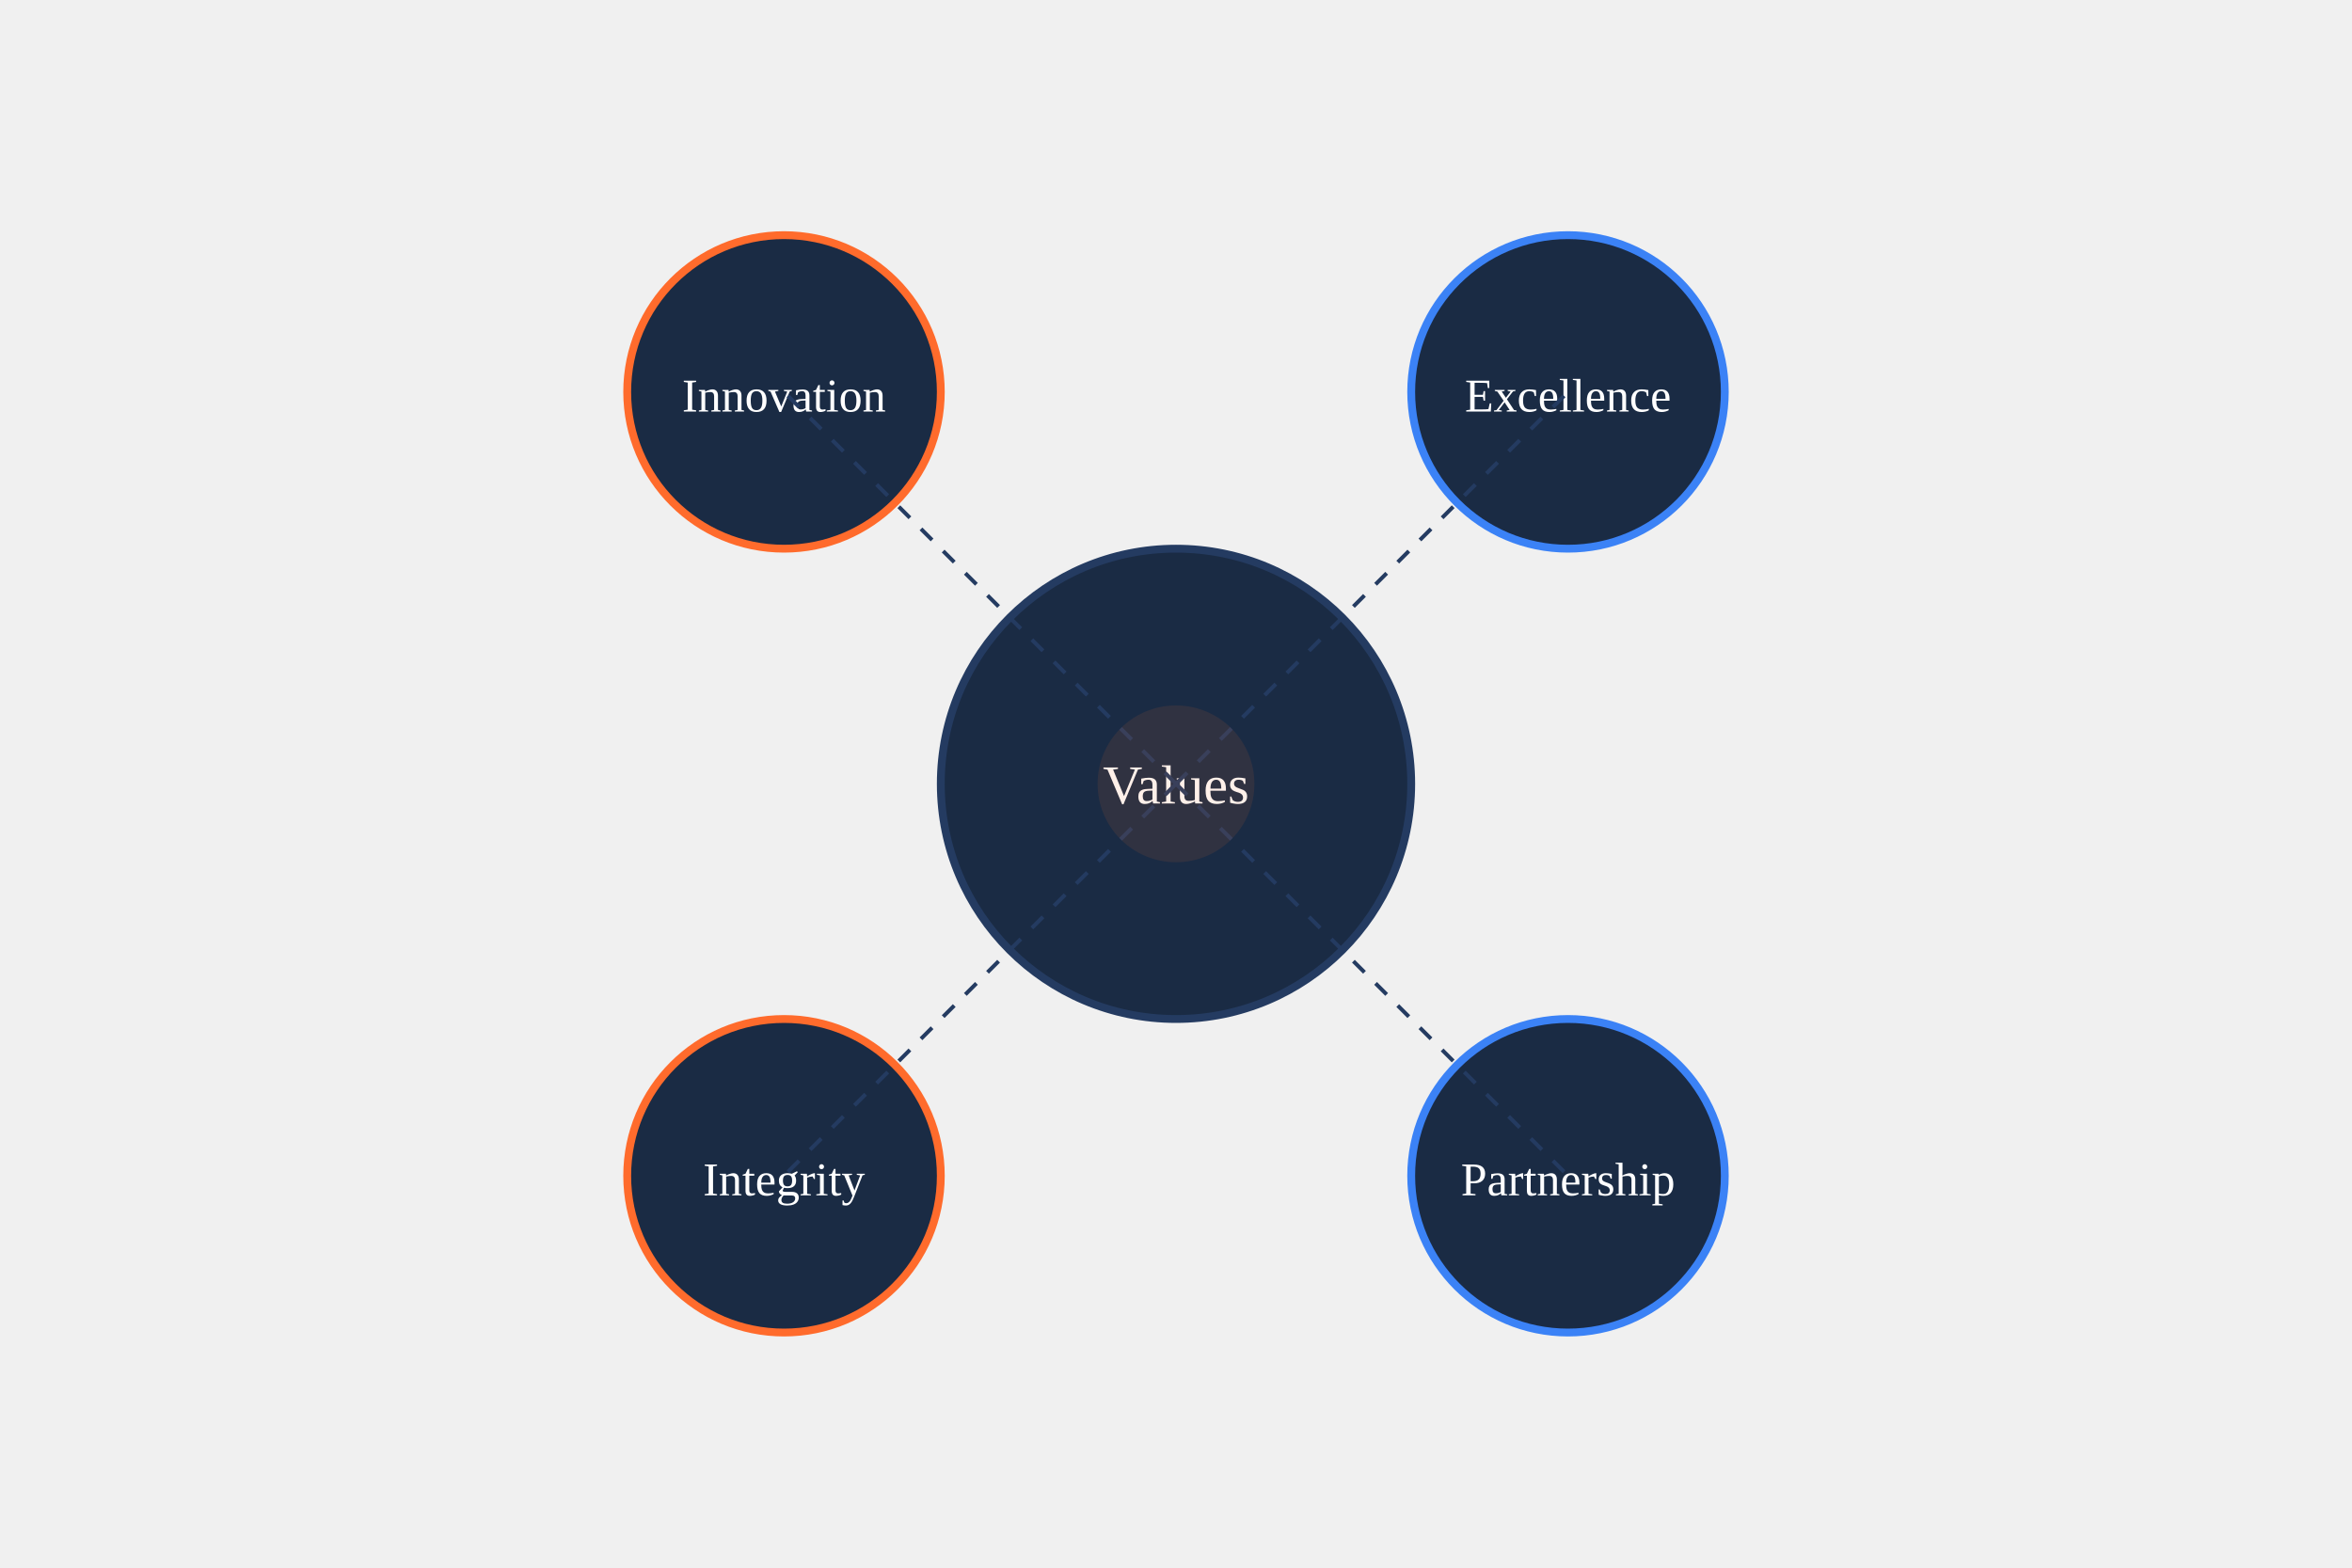
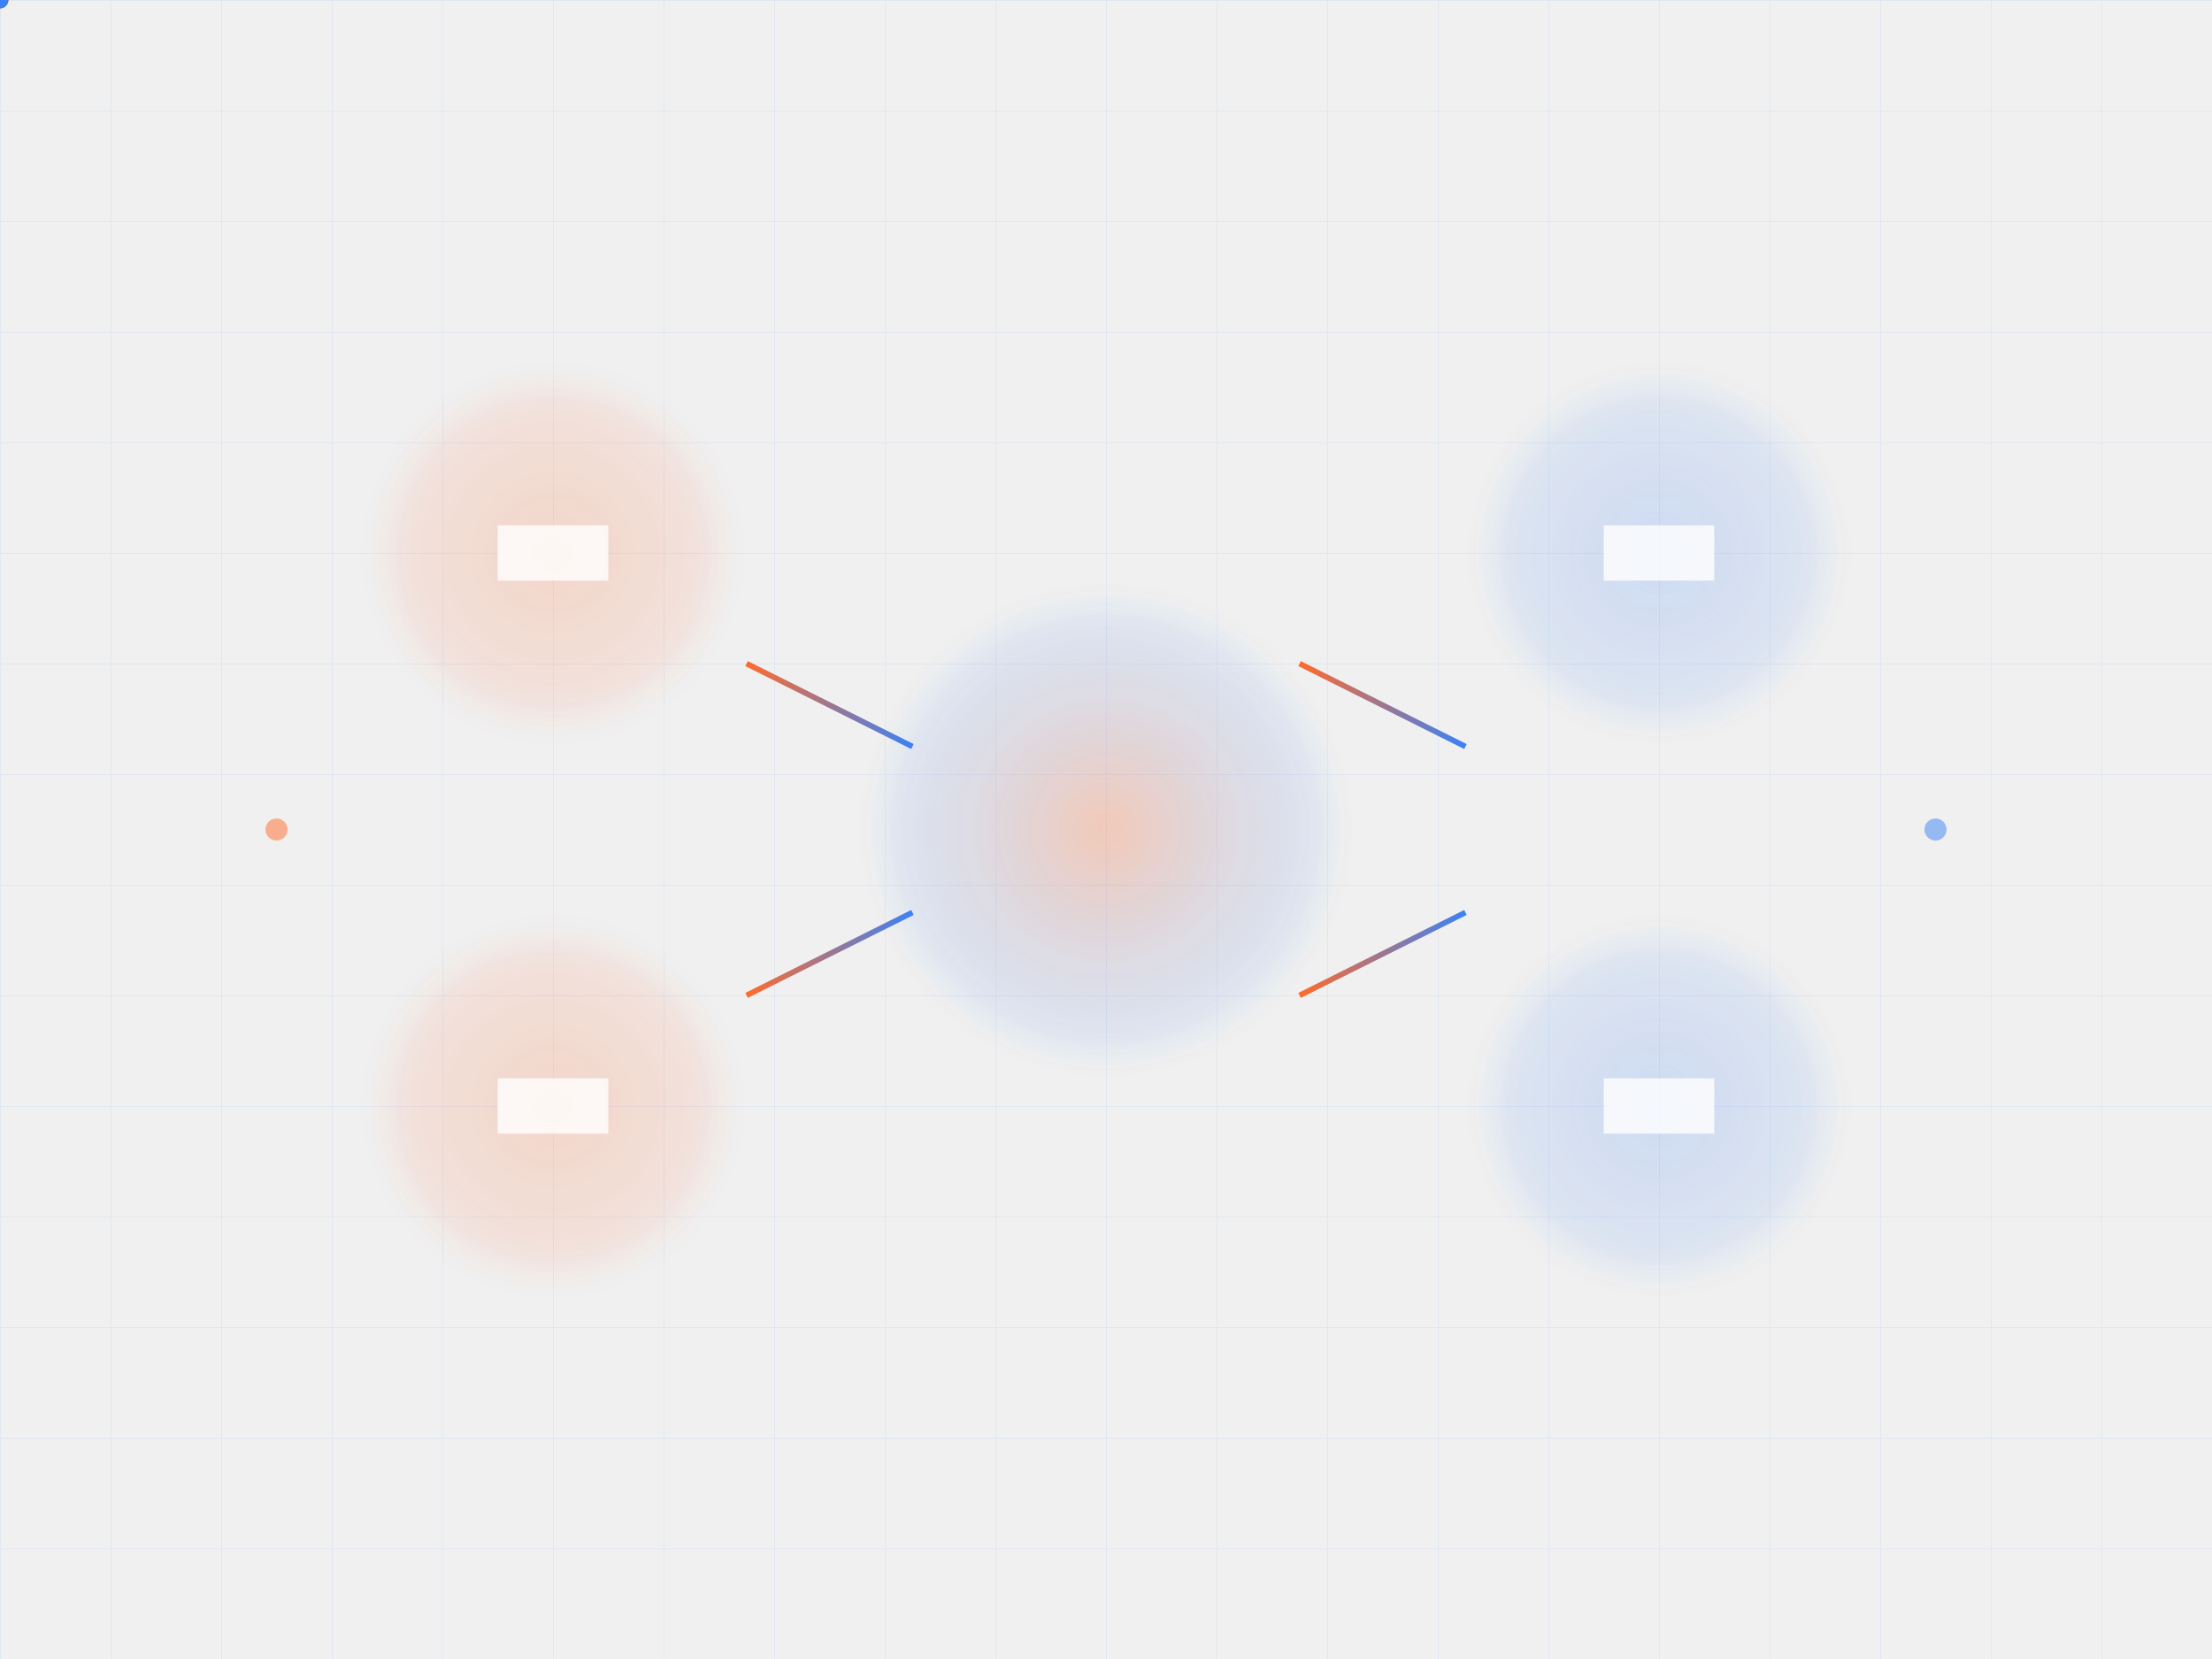
- <svg xmlns="http://www.w3.org/2000/svg" width="600" height="400" viewBox="0 0 600 400" fill="none">
+ <svg xmlns="http://www.w3.org/2000/svg" width="800" height="600" viewBox="0 0 800 600" fill="none">
  <defs>
-     <linearGradient id="valueGradient" x1="0" y1="0" x2="600" y2="400">
-       <stop offset="0%" stop-color="#FF6B2C" stop-opacity="0.1" />
+     <pattern id="grid" x="0" y="0" width="40" height="40" patternUnits="userSpaceOnUse">
+       <path d="M 40 0 L 0 0 0 40" fill="none" stroke="rgba(59, 130, 246, 0.1)" stroke-width="0.5" />
+     </pattern>
+     <filter id="glow" x="-50%" y="-50%" width="200%" height="200%">
+       <feGaussianBlur in="SourceGraphic" stdDeviation="5" />
+     </filter>
+   </defs>
+   <rect width="800" height="600" fill="url(#grid)" />
+   <circle cx="400" cy="300" r="80" fill="url(#hub-gradient)" filter="url(#glow)" />
+   <g>
+     <circle cx="200" cy="200" r="60" fill="url(#innovation-gradient)" filter="url(#glow)" />
+     <path d="M 270 240 L 330 270" stroke="url(#line-gradient)" stroke-width="2" />
+     <circle cx="600" cy="200" r="60" fill="url(#excellence-gradient)" filter="url(#glow)" />
+     <path d="M 530 270 L 470 240" stroke="url(#line-gradient)" stroke-width="2" />
+     <circle cx="200" cy="400" r="60" fill="url(#integrity-gradient)" filter="url(#glow)" />
+     <path d="M 270 360 L 330 330" stroke="url(#line-gradient)" stroke-width="2" />
+     <circle cx="600" cy="400" r="60" fill="url(#partnership-gradient)" filter="url(#glow)" />
+     <path d="M 530 330 L 470 360" stroke="url(#line-gradient)" stroke-width="2" />
+   </g>
+   <defs>
+     <radialGradient id="hub-gradient" cx="0.5" cy="0.5" r="0.5">
+       <stop offset="0%" stop-color="#FF6B2C" stop-opacity="0.3" />
      <stop offset="100%" stop-color="#3B82F6" stop-opacity="0.1" />
+     </radialGradient>
+     <radialGradient id="innovation-gradient" cx="0.5" cy="0.5" r="0.5">
+       <stop offset="0%" stop-color="#FF6B2C" stop-opacity="0.2" />
+       <stop offset="100%" stop-color="#FF6B2C" stop-opacity="0.1" />
+     </radialGradient>
+     <radialGradient id="excellence-gradient" cx="0.5" cy="0.5" r="0.5">
+       <stop offset="0%" stop-color="#3B82F6" stop-opacity="0.2" />
+       <stop offset="100%" stop-color="#3B82F6" stop-opacity="0.1" />
+     </radialGradient>
+     <radialGradient id="integrity-gradient" cx="0.5" cy="0.5" r="0.5">
+       <stop offset="0%" stop-color="#FF6B2C" stop-opacity="0.2" />
+       <stop offset="100%" stop-color="#FF6B2C" stop-opacity="0.1" />
+     </radialGradient>
+     <radialGradient id="partnership-gradient" cx="0.5" cy="0.5" r="0.5">
+       <stop offset="0%" stop-color="#3B82F6" stop-opacity="0.2" />
+       <stop offset="100%" stop-color="#3B82F6" stop-opacity="0.1" />
+     </radialGradient>
+     <linearGradient id="line-gradient" x1="0" y1="0" x2="1" y2="0">
+       <stop offset="0%" stop-color="#FF6B2C" />
+       <stop offset="100%" stop-color="#3B82F6" />
    </linearGradient>
  </defs>
-   <circle cx="300" cy="200" r="60" fill="#1A2B44" stroke="#243B61" stroke-width="2" />
-   <text x="300" y="205" text-anchor="middle" fill="white" font-size="14">Values</text>
-   <g id="value-nodes">
-     <g transform="translate(200,100)">
-       <circle r="40" fill="#1A2B44" stroke="#FF6B2C" stroke-width="2">
-         <animate attributeName="r" values="40;42;40" dur="3s" repeatCount="indefinite" />
-       </circle>
-       <text x="0" y="5" text-anchor="middle" fill="white" font-size="12">Innovation</text>
-     </g>
-     <g transform="translate(400,100)">
-       <circle r="40" fill="#1A2B44" stroke="#3B82F6" stroke-width="2">
-         <animate attributeName="r" values="40;42;40" dur="3.5s" repeatCount="indefinite" />
-       </circle>
-       <text x="0" y="5" text-anchor="middle" fill="white" font-size="12">Excellence</text>
-     </g>
-     <g transform="translate(200,300)">
-       <circle r="40" fill="#1A2B44" stroke="#FF6B2C" stroke-width="2">
-         <animate attributeName="r" values="40;42;40" dur="4s" repeatCount="indefinite" />
-       </circle>
-       <text x="0" y="5" text-anchor="middle" fill="white" font-size="12">Integrity</text>
-     </g>
-     <g transform="translate(400,300)">
-       <circle r="40" fill="#1A2B44" stroke="#3B82F6" stroke-width="2">
-         <animate attributeName="r" values="40;42;40" dur="3.2s" repeatCount="indefinite" />
-       </circle>
-       <text x="0" y="5" text-anchor="middle" fill="white" font-size="12">Partnership</text>
-     </g>
+   <g>
+     <circle cx="0" cy="0" r="3" fill="#FF6B2C">
+       <animateMotion path="M 270 240 L 330 270" dur="2s" repeatCount="indefinite" />
+     </circle>
+     <circle cx="0" cy="0" r="3" fill="#3B82F6">
+       <animateMotion path="M 530 270 L 470 240" dur="2s" repeatCount="indefinite" />
+     </circle>
+     <circle cx="0" cy="0" r="3" fill="#FF6B2C">
+       <animateMotion path="M 270 360 L 330 330" dur="2s" repeatCount="indefinite" />
+     </circle>
+     <circle cx="0" cy="0" r="3" fill="#3B82F6">
+       <animateMotion path="M 530 330 L 470 360" dur="2s" repeatCount="indefinite" />
+     </circle>
  </g>
-   <g stroke="#243B61" stroke-width="1" stroke-dasharray="4 4">
-     <path d="M300,200 L200,100">
-       <animate attributeName="stroke-dashoffset" values="8;0;8" dur="3s" repeatCount="indefinite" />
-     </path>
-     <path d="M300,200 L400,100">
-       <animate attributeName="stroke-dashoffset" values="8;0;8" dur="3.5s" repeatCount="indefinite" />
-     </path>
-     <path d="M300,200 L200,300">
-       <animate attributeName="stroke-dashoffset" values="8;0;8" dur="4s" repeatCount="indefinite" />
-     </path>
-     <path d="M300,200 L400,300">
-       <animate attributeName="stroke-dashoffset" values="8;0;8" dur="3.2s" repeatCount="indefinite" />
-     </path>
+   <g>
+     <circle cx="100" cy="300" r="4" fill="#FF6B2C" opacity="0.5">
+       <animate attributeName="cy" values="300;280;300" dur="3s" repeatCount="indefinite" />
+       <animate attributeName="opacity" values="0.5;1;0.5" dur="3s" repeatCount="indefinite" />
+     </circle>
+     <circle cx="700" cy="300" r="4" fill="#3B82F6" opacity="0.5">
+       <animate attributeName="cy" values="300;320;300" dur="4s" repeatCount="indefinite" />
+       <animate attributeName="opacity" values="0.5;1;0.5" dur="4s" repeatCount="indefinite" />
+     </circle>
  </g>
-   <circle cx="300" cy="200" r="20" fill="url(#valueGradient)">
-     <animate attributeName="r" values="20;100;20" dur="3s" repeatCount="indefinite" />
-     <animate attributeName="opacity" values="0.3;0;0.3" dur="3s" repeatCount="indefinite" />
-   </circle>
+   <g fill="#FFFFFF" opacity="0.8">
+     <path d="M 180 190 h 40 v 20 h -40 z" />
+     <path d="M 580 190 h 40 v 20 h -40 z" />
+     <path d="M 180 390 h 40 v 20 h -40 z" />
+     <path d="M 580 390 h 40 v 20 h -40 z" />
+   </g>
</svg>
